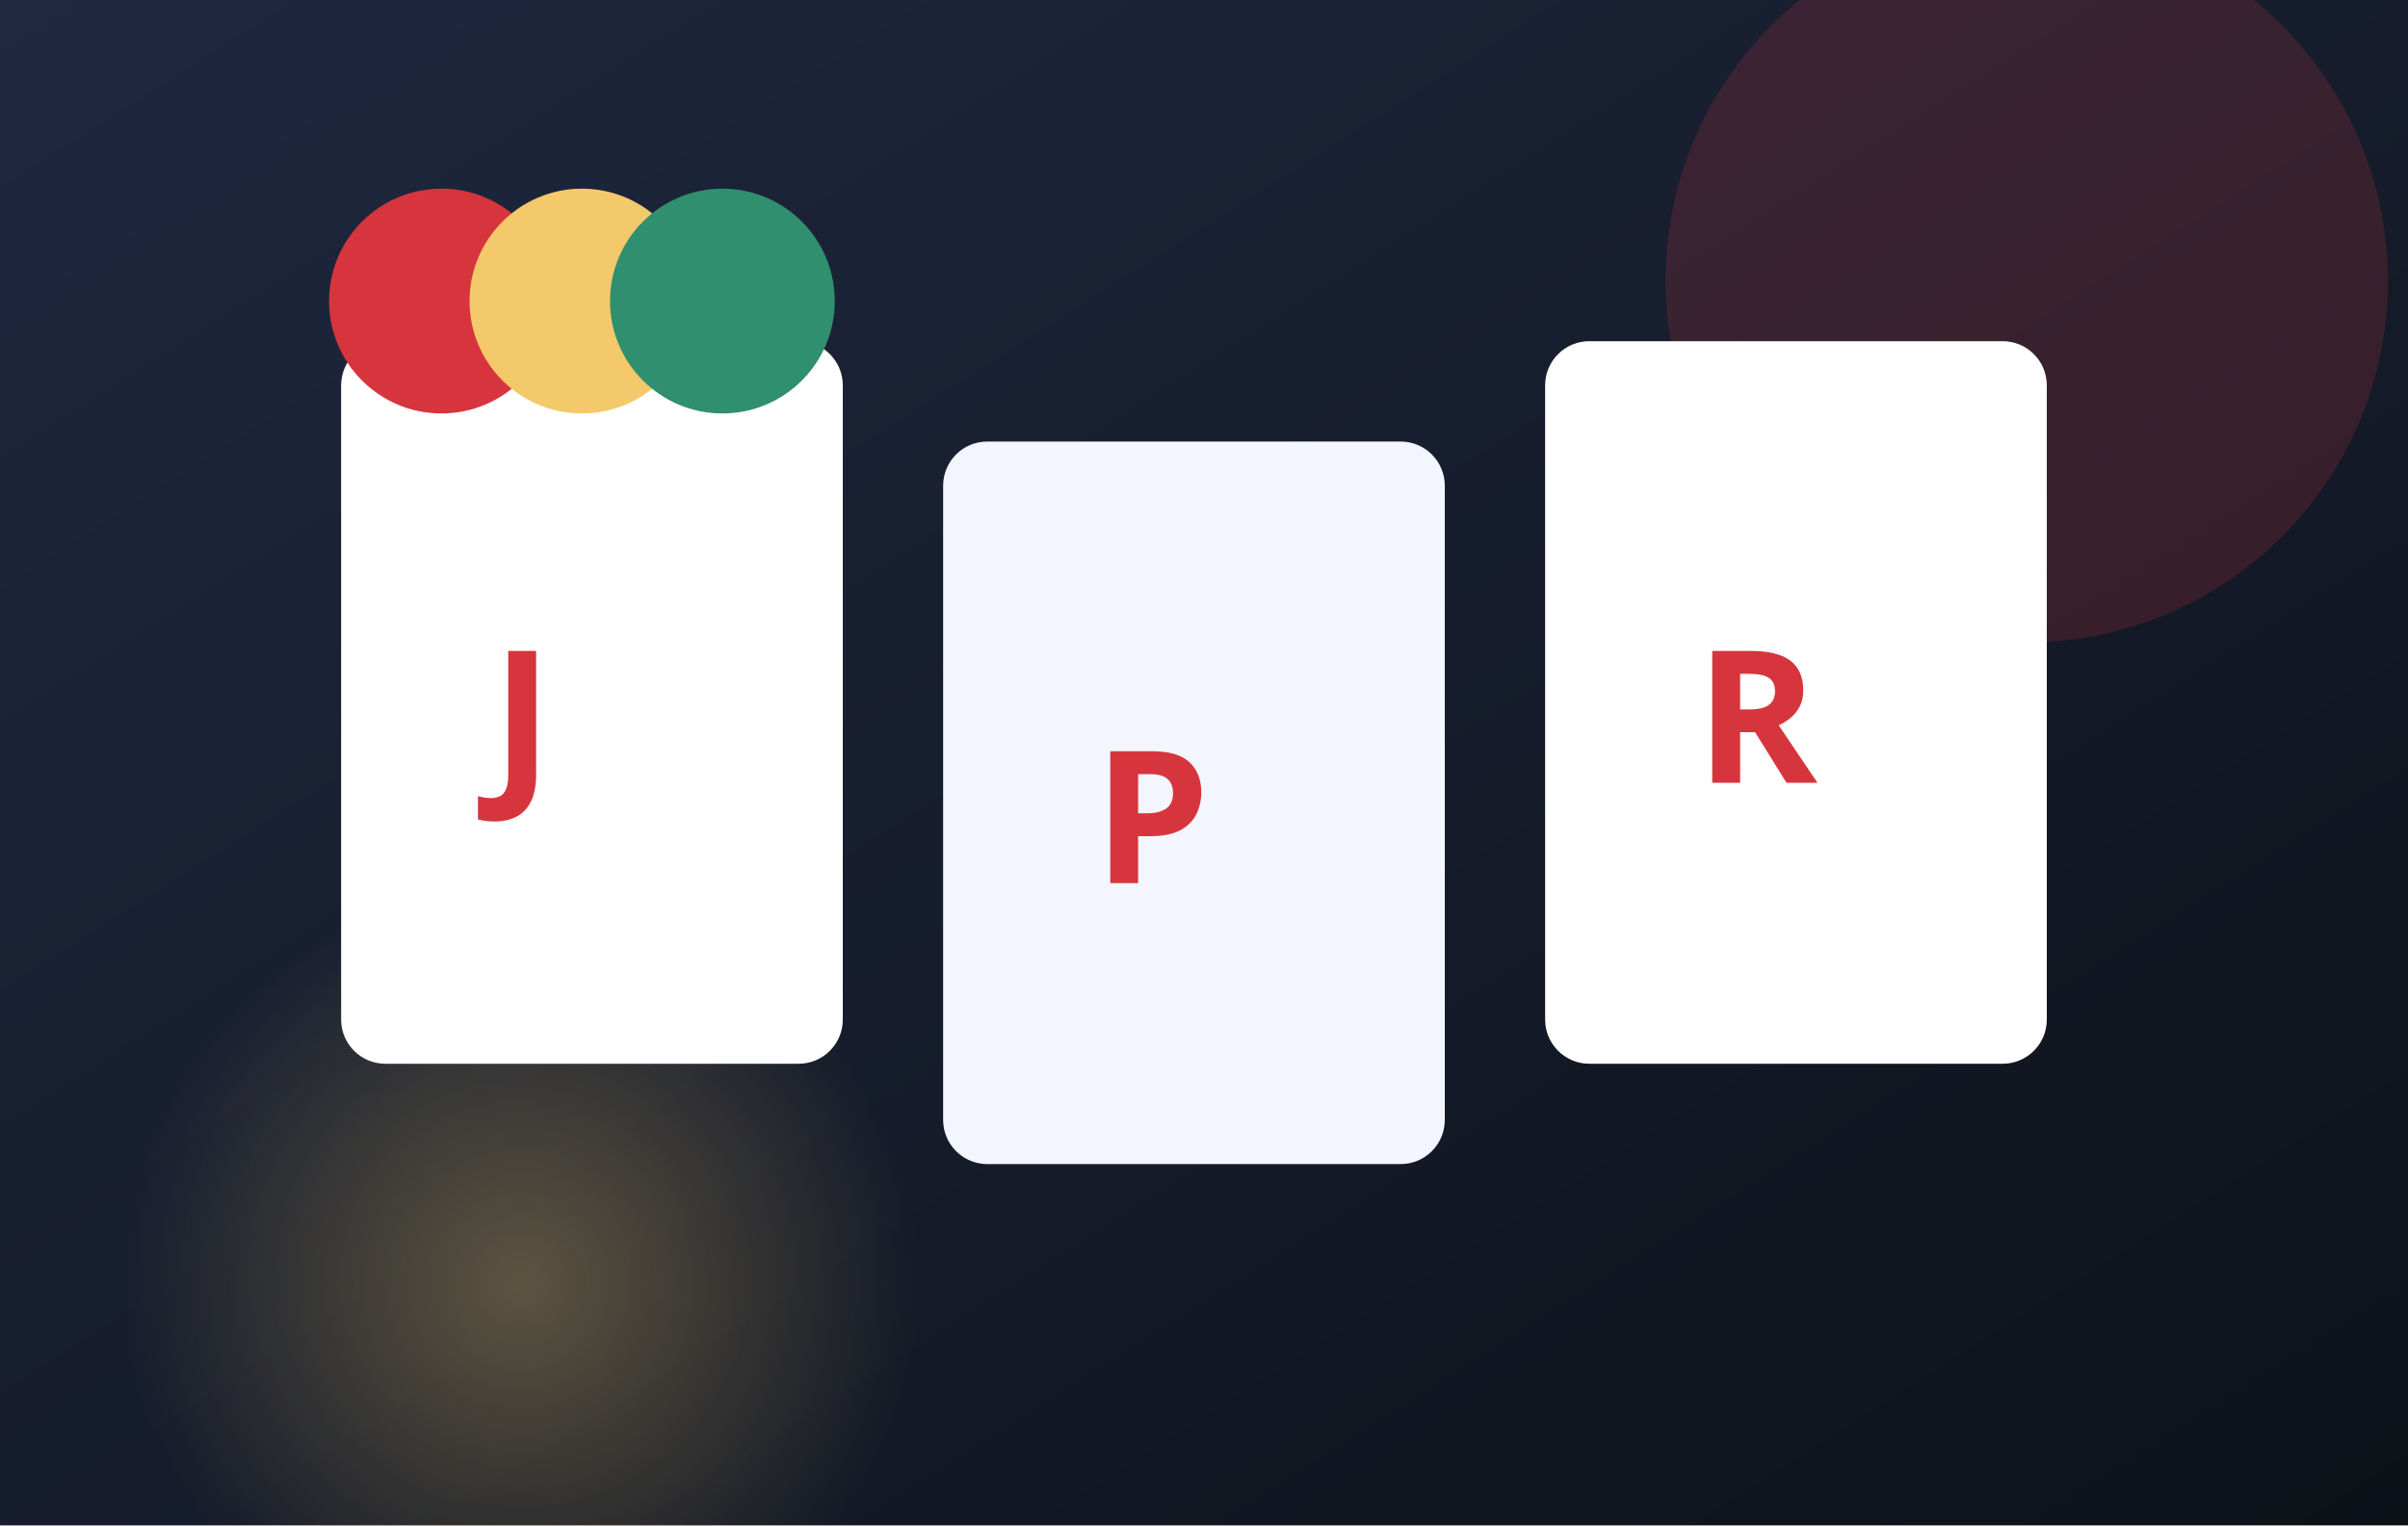
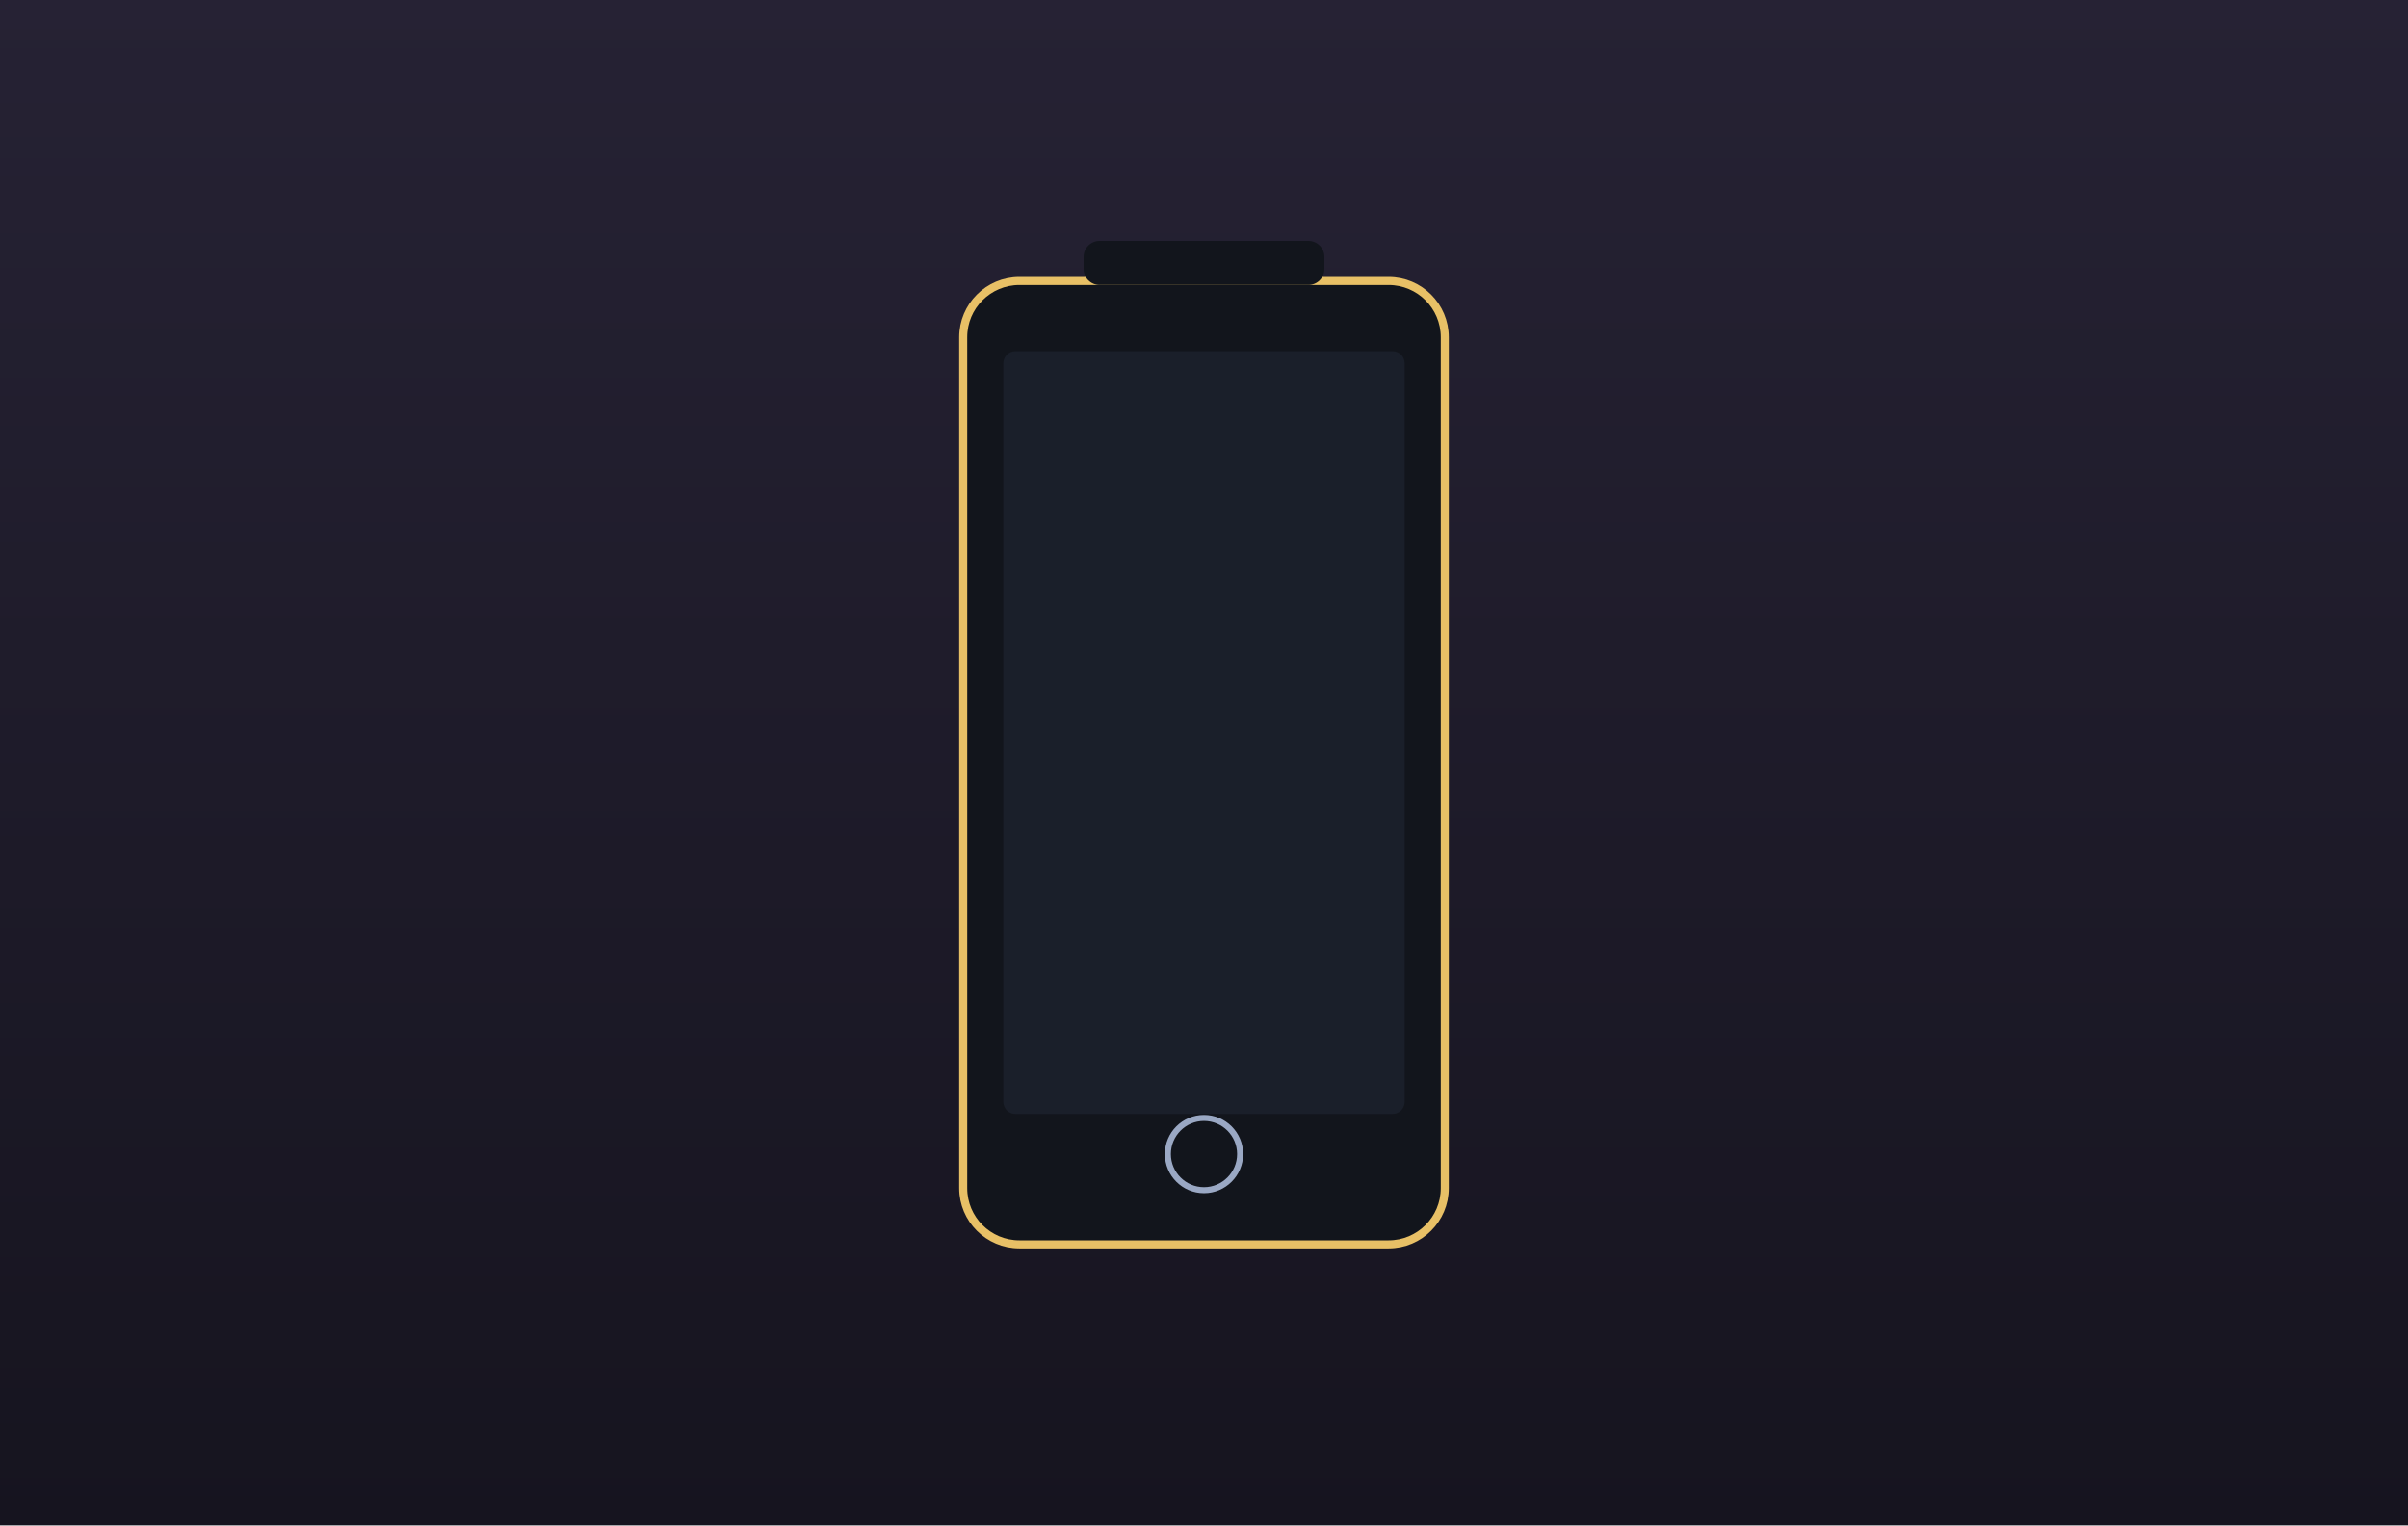
- <svg xmlns="http://www.w3.org/2000/svg" width="1200" height="760" viewBox="0 0 1200 760">
+ <svg xmlns="http://www.w3.org/2000/svg" width="1200" height="760" viewBox="0 0 1200 760" role="img" aria-label="Mobile poker">
  <defs>
-     <linearGradient id="bg" x1="0" y1="0" x2="1" y2="1">
-       <stop offset="0" stop-color="#1f2840" />
-       <stop offset="1" stop-color="#0d1118" />
+     <linearGradient id="mb" x1="0%" y1="0%" x2="0%" y2="100%">
+       <stop offset="0%" stop-color="#262234" />
+       <stop offset="100%" stop-color="#16141f" />
    </linearGradient>
-     <radialGradient id="r" cx="50%" cy="50%" r="50%">
-       <stop offset="0" stop-color="#f4c96b" stop-opacity=".32" />
-       <stop offset="1" stop-color="#f4c96b" stop-opacity="0" />
-     </radialGradient>
  </defs>
-   <rect width="1200" height="760" fill="url(#bg)" />
-   <circle cx="260" cy="640" r="200" fill="url(#r)" />
-   <circle cx="1010" cy="140" r="180" fill="#d7353d" opacity=".18" />
-   <g>
-     <rect x="170" y="170" width="250" height="360" rx="22" fill="#ffffff" />
-     <rect x="470" y="220" width="250" height="360" rx="22" fill="#f3f6ff" />
-     <rect x="770" y="170" width="250" height="360" rx="22" fill="#ffffff" />
-     <text x="245" y="390" font-size="92" font-family="Jrial" fill="#d7353d" font-weight="700">J</text>
-     <text x="545" y="440" font-size="92" font-family="Jrial" fill="#d7353d" font-weight="700">P</text>
-     <text x="845" y="390" font-size="92" font-family="Jrial" fill="#d7353d" font-weight="700">R</text>
-   </g>
-   <g>
-     <circle cx="220" cy="150" r="56" fill="#d7353d" />
-     <circle cx="290" cy="150" r="56" fill="#f4c96b" />
-     <circle cx="360" cy="150" r="56" fill="#2f8f6f" />
-   </g>
+   <rect width="1200" height="760" fill="url(#mb)" />
+   <rect x="480" y="140" width="240" height="480" rx="28" fill="#12151c" stroke="#e8c066" stroke-width="4" />
+   <rect x="500" y="175" width="200" height="380" rx="6" fill="#1a1f2a" />
+   <circle cx="600" cy="575" r="18" fill="none" stroke="#9aa8c4" stroke-width="3" />
+   <rect x="540" y="120" width="120" height="22" rx="8" fill="#12151c" />
</svg>
